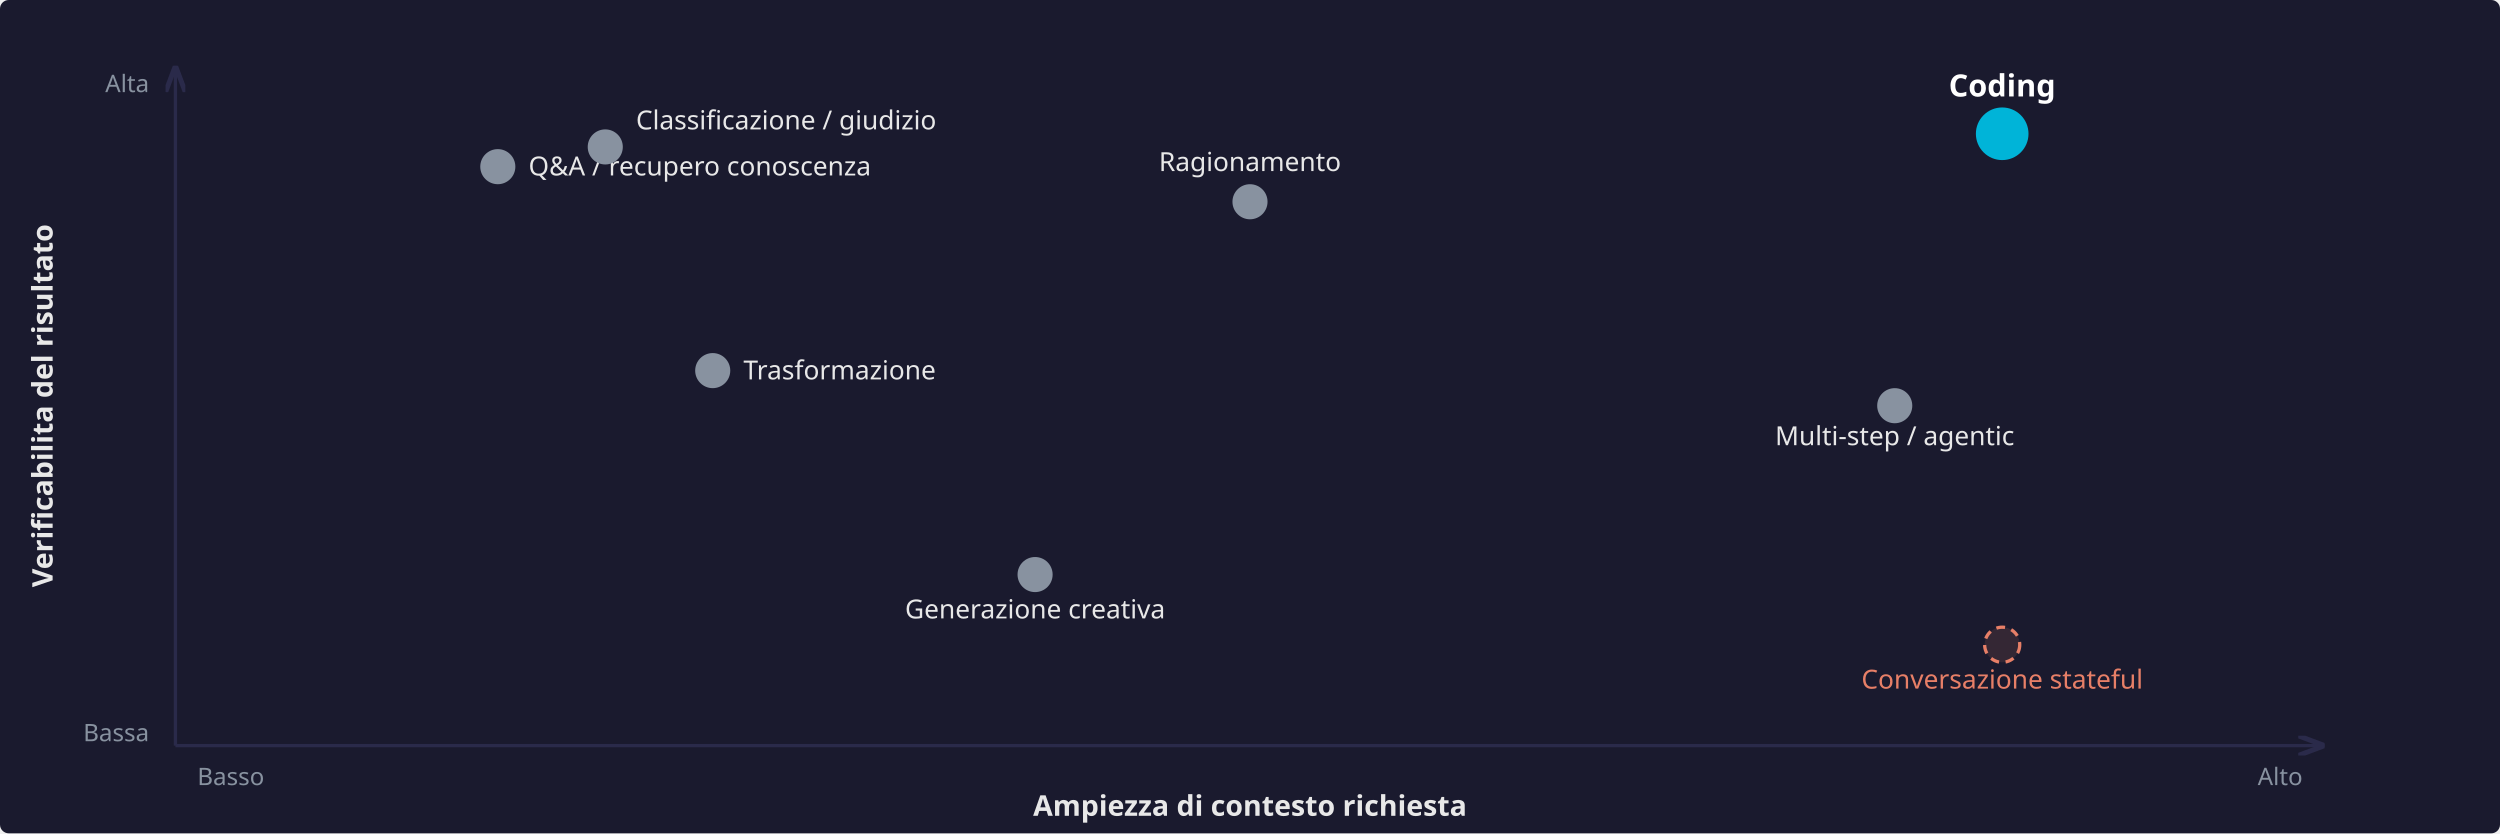
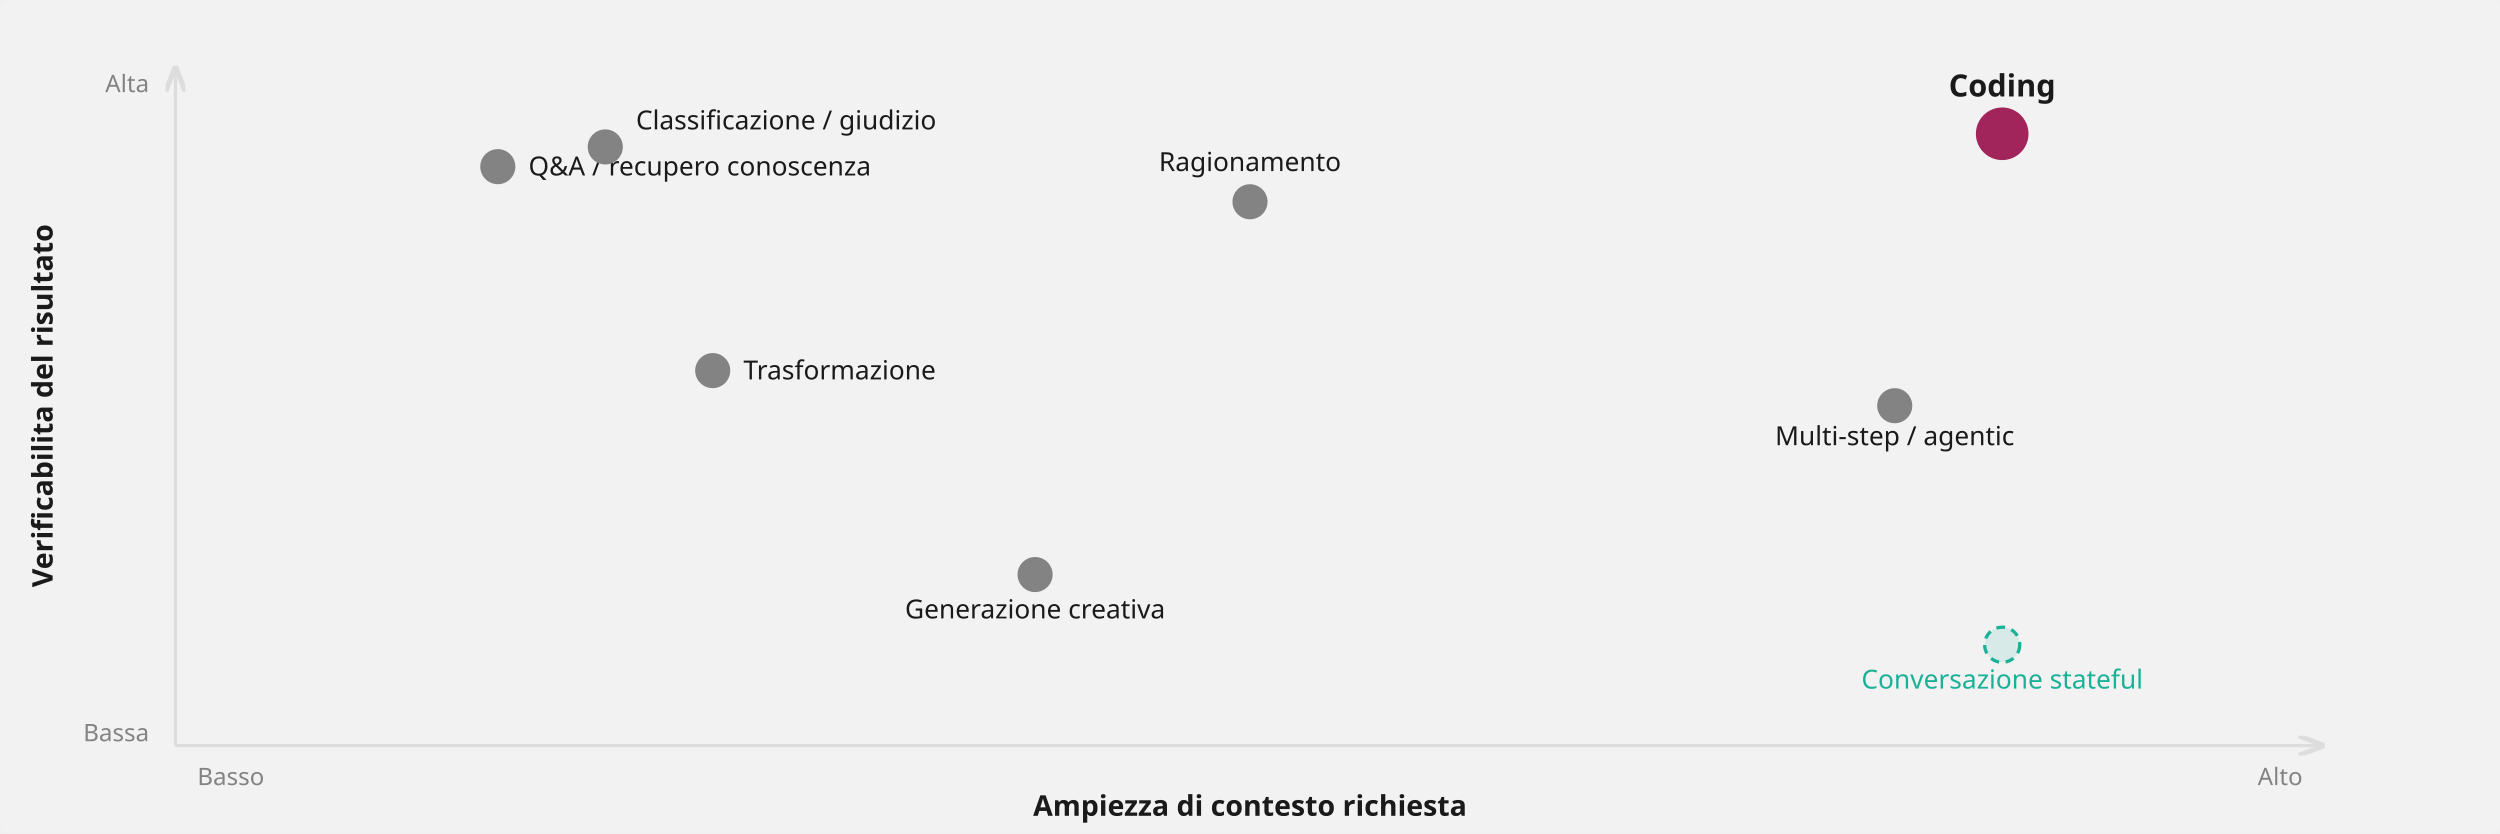
<svg xmlns="http://www.w3.org/2000/svg" viewBox="0 0 1140 380">
  <defs>
    <marker id="arrowX" markerWidth="8" markerHeight="6" refX="8" refY="3" orient="auto">
-       <path d="M0,0 L8,3 L0,6" fill="none" stroke="#2a2a4a" stroke-width="1.5" />
+       <path d="M0,0 L8,3 L0,6" fill="none" stroke="#dddddd" stroke-width="1.5" />
    </marker>
    <marker id="arrowY" markerWidth="8" markerHeight="6" refX="8" refY="3" orient="auto">
-       <path d="M0,0 L8,3 L0,6" fill="none" stroke="#2a2a4a" stroke-width="1.5" />
+       <path d="M0,0 L8,3 L0,6" fill="none" stroke="#dddddd" stroke-width="1.5" />
    </marker>
  </defs>
-   <rect width="1140" height="380" fill="#1a1a2e" rx="4" />
-   <line x1="80" y1="340" x2="1060" y2="340" stroke="#2a2a4a" stroke-width="1.5" marker-end="url(#arrowX)" />
-   <line x1="80" y1="340" x2="80" y2="30" stroke="#2a2a4a" stroke-width="1.5" marker-end="url(#arrowY)" />
-   <text x="570" y="372" text-anchor="middle" fill="#e8e8e8" font-family="sans-serif" font-size="13" font-weight="600">Ampiezza di contesto richiesta</text>
-   <text x="90" y="358" text-anchor="start" fill="#8892a0" font-family="sans-serif" font-size="11">Basso</text>
-   <text x="1050" y="358" text-anchor="end" fill="#8892a0" font-family="sans-serif" font-size="11">Alto</text>
-   <text transform="rotate(-90, 20, 185)" x="20" y="189" text-anchor="middle" fill="#e8e8e8" font-family="sans-serif" font-size="13" font-weight="600">Verificabilita del risultato</text>
-   <text x="68" y="338" text-anchor="end" fill="#8892a0" font-family="sans-serif" font-size="11">Bassa</text>
-   <text x="68" y="42" text-anchor="end" fill="#8892a0" font-family="sans-serif" font-size="11">Alta</text>
-   <circle cx="227" cy="76" r="8" fill="#8892a0" />
-   <text x="241" y="80" fill="#e8e8e8" font-family="sans-serif" font-size="12">Q&amp;A / recupero conoscenza</text>
-   <circle cx="276" cy="67" r="8" fill="#8892a0" />
-   <text x="290" y="59" fill="#e8e8e8" font-family="sans-serif" font-size="12">Classificazione / giudizio</text>
-   <circle cx="570" cy="92" r="8" fill="#8892a0" />
-   <text x="570" y="78" text-anchor="middle" fill="#e8e8e8" font-family="sans-serif" font-size="12">Ragionamento</text>
-   <circle cx="913" cy="61" r="12" fill="#00b4d8" />
-   <text x="913" y="44" text-anchor="middle" fill="#ffffff" font-family="sans-serif" font-size="14" font-weight="700">Coding</text>
-   <circle cx="325" cy="169" r="8" fill="#8892a0" />
-   <text x="339" y="173" fill="#e8e8e8" font-family="sans-serif" font-size="12">Trasformazione</text>
-   <circle cx="864" cy="185" r="8" fill="#8892a0" />
-   <text x="864" y="203" text-anchor="middle" fill="#e8e8e8" font-family="sans-serif" font-size="12">Multi-step / agentic</text>
-   <circle cx="472" cy="262" r="8" fill="#8892a0" />
-   <text x="472" y="282" text-anchor="middle" fill="#e8e8e8" font-family="sans-serif" font-size="12">Generazione creativa</text>
-   <circle cx="913" cy="294" r="8" fill="#e77f6720" stroke="#e77f67" stroke-width="1.5" stroke-dasharray="4 3" />
-   <text x="913" y="314" text-anchor="middle" fill="#e77f67" font-family="sans-serif" font-size="12">Conversazione stateful</text>
+   <rect width="1140" height="380" fill="#f2f2f2" rx="4" />
+   <line x1="80" y1="340" x2="1060" y2="340" stroke="#dddddd" stroke-width="1.5" marker-end="url(#arrowX)" />
+   <line x1="80" y1="340" x2="80" y2="30" stroke="#dddddd" stroke-width="1.5" marker-end="url(#arrowY)" />
+   <text x="570" y="372" text-anchor="middle" fill="#1a1a1a" font-family="sans-serif" font-size="13" font-weight="600">Ampiezza di contesto richiesta</text>
+   <text x="90" y="358" text-anchor="start" fill="#838383" font-family="sans-serif" font-size="11">Basso</text>
+   <text x="1050" y="358" text-anchor="end" fill="#838383" font-family="sans-serif" font-size="11">Alto</text>
+   <text transform="rotate(-90, 20, 185)" x="20" y="189" text-anchor="middle" fill="#1a1a1a" font-family="sans-serif" font-size="13" font-weight="600">Verificabilita del risultato</text>
+   <text x="68" y="338" text-anchor="end" fill="#838383" font-family="sans-serif" font-size="11">Bassa</text>
+   <text x="68" y="42" text-anchor="end" fill="#838383" font-family="sans-serif" font-size="11">Alta</text>
+   <circle cx="227" cy="76" r="8" fill="#838383" />
+   <text x="241" y="80" fill="#1a1a1a" font-family="sans-serif" font-size="12">Q&amp;A / recupero conoscenza</text>
+   <circle cx="276" cy="67" r="8" fill="#838383" />
+   <text x="290" y="59" fill="#1a1a1a" font-family="sans-serif" font-size="12">Classificazione / giudizio</text>
+   <circle cx="570" cy="92" r="8" fill="#838383" />
+   <text x="570" y="78" text-anchor="middle" fill="#1a1a1a" font-family="sans-serif" font-size="12">Ragionamento</text>
+   <circle cx="913" cy="61" r="12" fill="#a1245a" />
+   <text x="913" y="44" text-anchor="middle" fill="#1a1a1a" font-family="sans-serif" font-size="14" font-weight="700">Coding</text>
+   <circle cx="325" cy="169" r="8" fill="#838383" />
+   <text x="339" y="173" fill="#1a1a1a" font-family="sans-serif" font-size="12">Trasformazione</text>
+   <circle cx="864" cy="185" r="8" fill="#838383" />
+   <text x="864" y="203" text-anchor="middle" fill="#1a1a1a" font-family="sans-serif" font-size="12">Multi-step / agentic</text>
+   <circle cx="472" cy="262" r="8" fill="#838383" />
+   <text x="472" y="282" text-anchor="middle" fill="#1a1a1a" font-family="sans-serif" font-size="12">Generazione creativa</text>
+   <circle cx="913" cy="294" r="8" fill="#1ab19720" stroke="#1ab197" stroke-width="1.5" stroke-dasharray="4 3" />
+   <text x="913" y="314" text-anchor="middle" fill="#1ab197" font-family="sans-serif" font-size="12">Conversazione stateful</text>
</svg>
